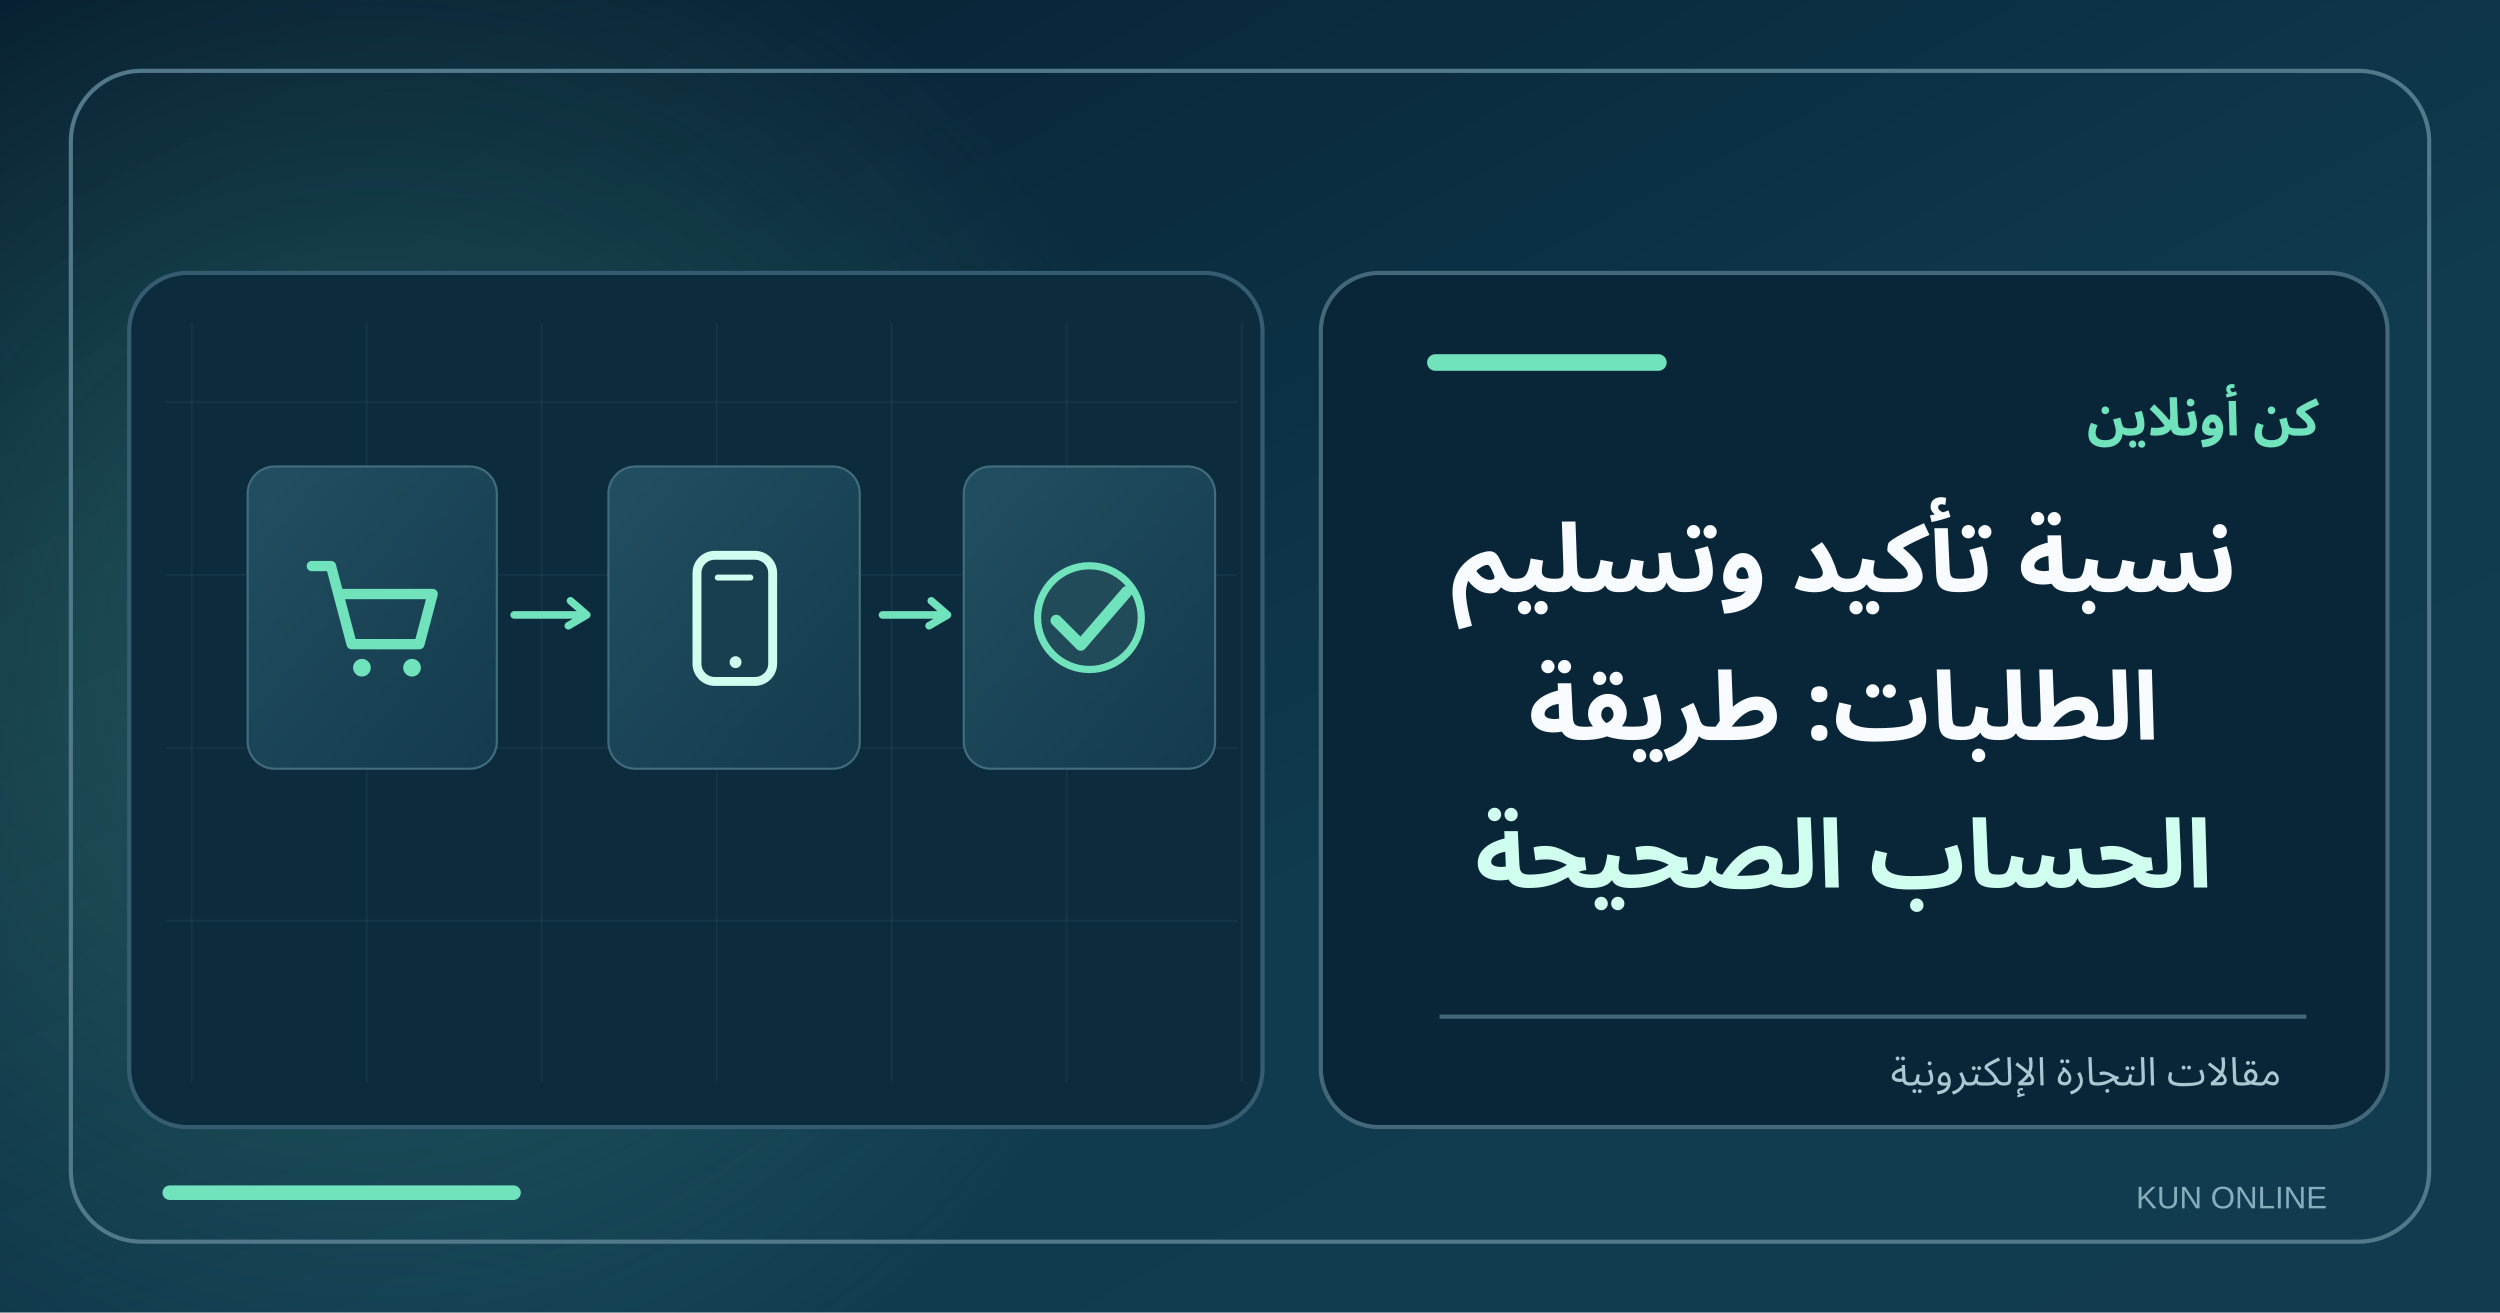
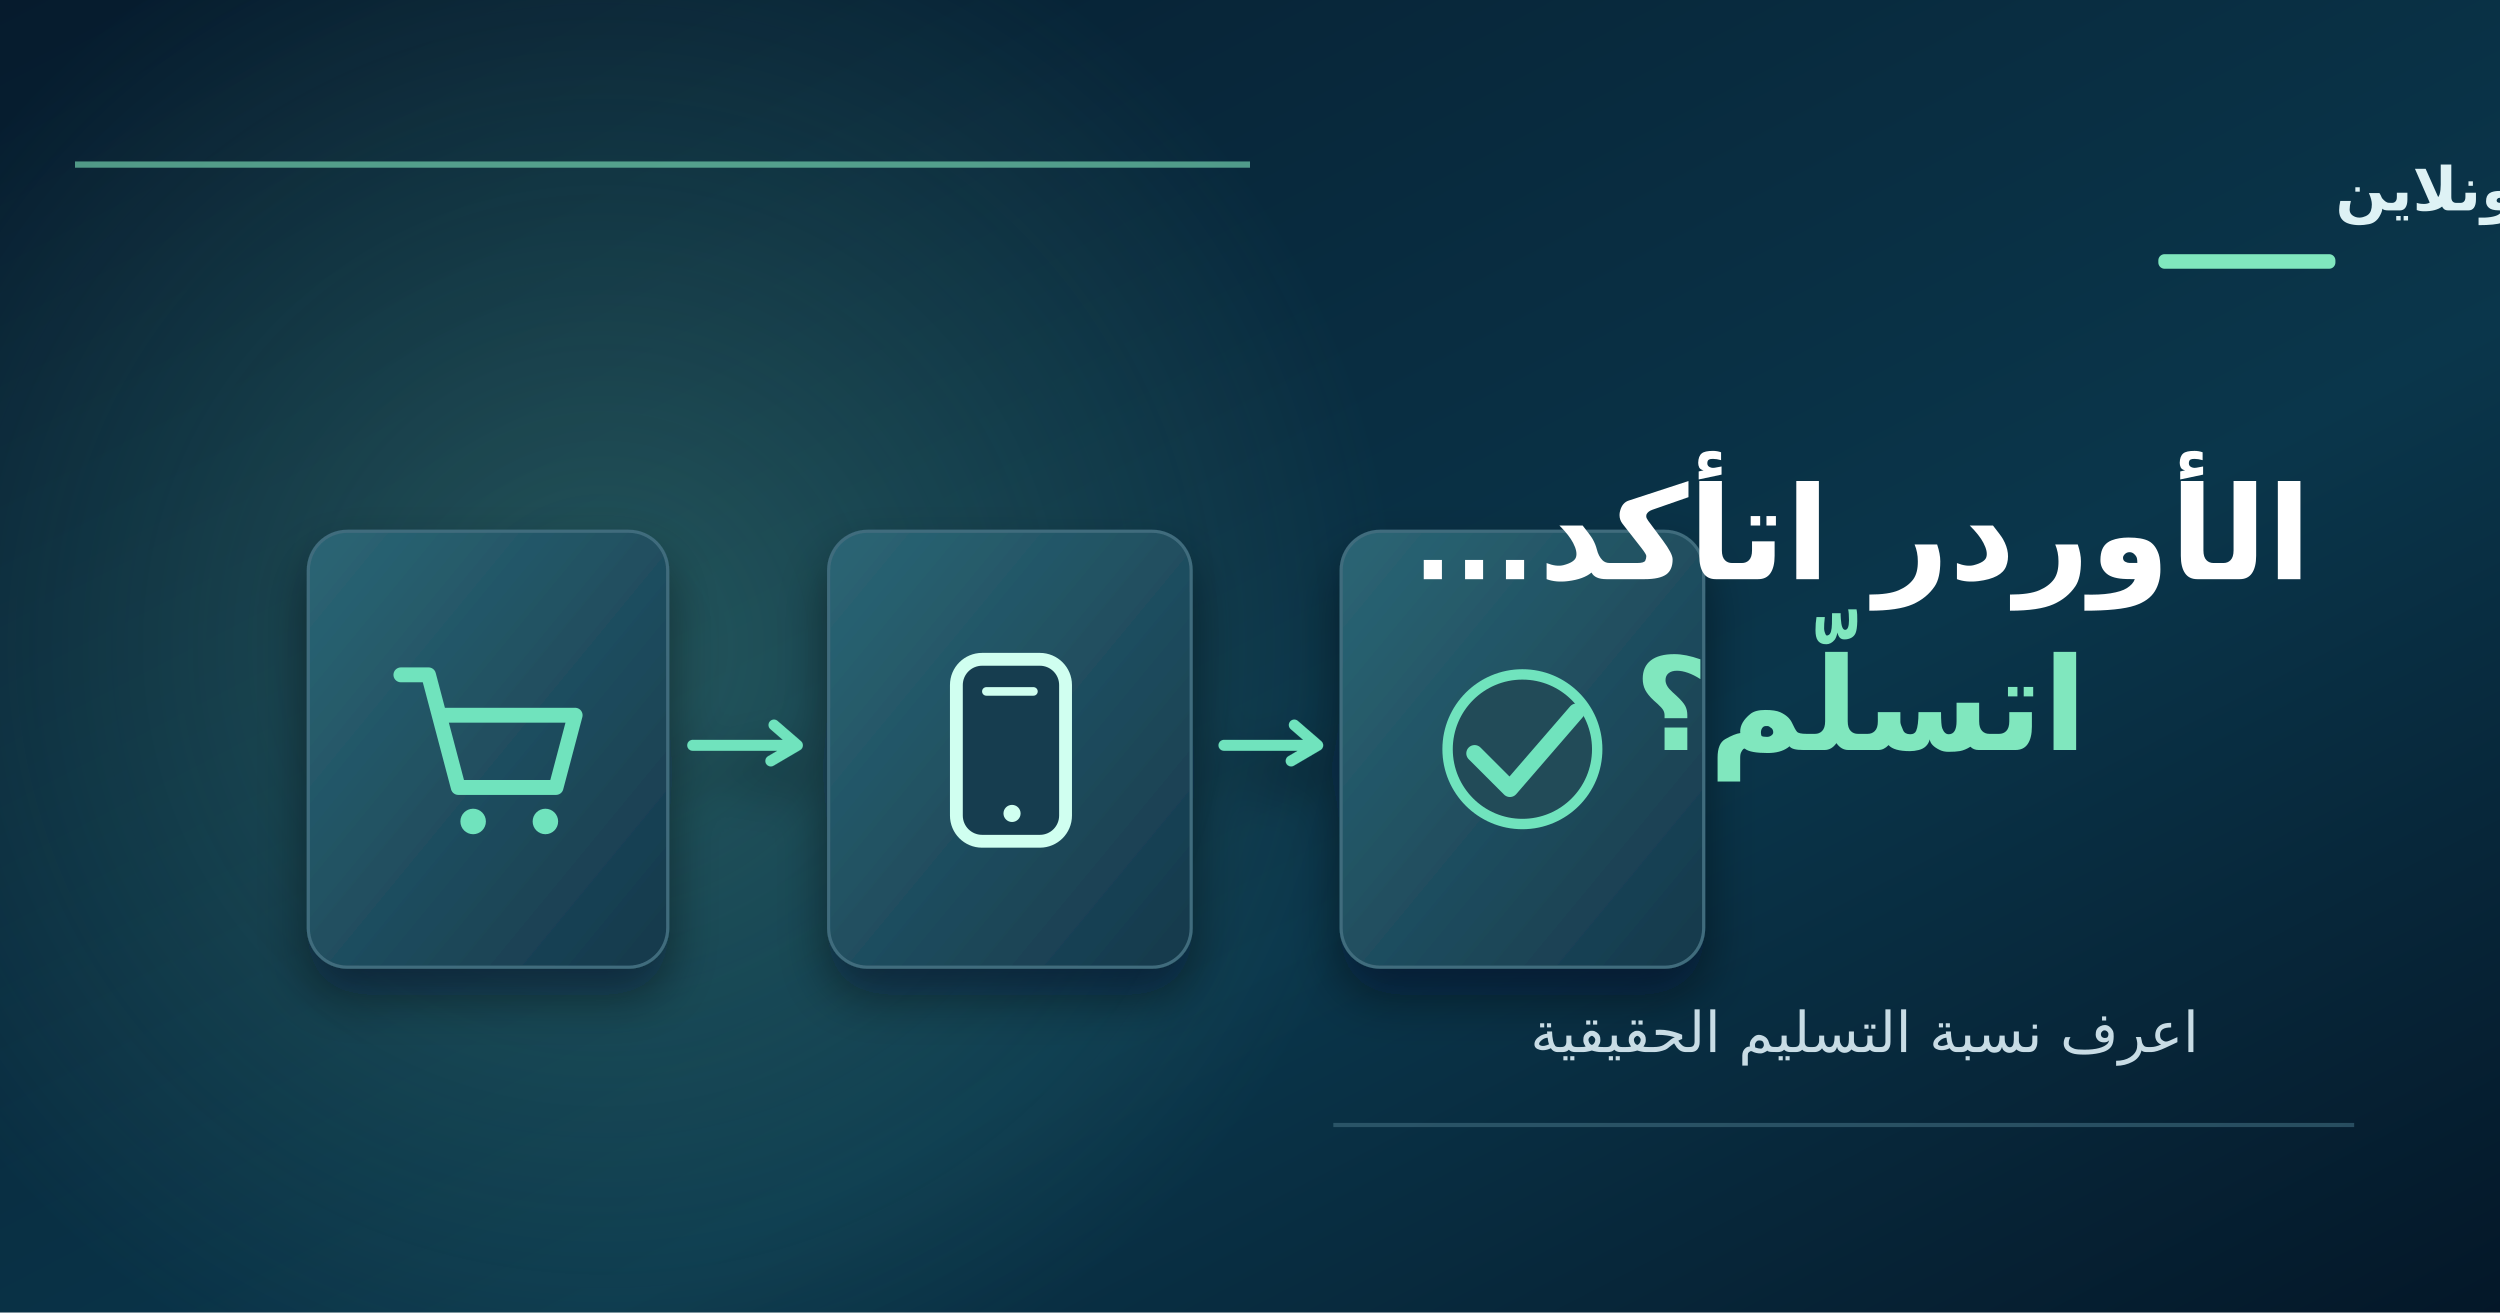
<svg xmlns="http://www.w3.org/2000/svg" width="1200" height="630" viewBox="0 0 1200 630" role="img" aria-labelledby="title desc">
  <defs>
-     <linearGradient id="back" x1="0" y1="0" x2="1" y2="1">
-       <stop stop-color="#061d30" />
-       <stop offset=".62" stop-color="#103b4e" />
-       <stop offset="1" stop-color="#123b50" />
+     <linearGradient id="bg" x1="0" y1="0" x2="1" y2="1">
+       <stop stop-color="#061b2d" />
+       <stop offset=".62" stop-color="#0a364b" />
+       <stop offset="1" stop-color="#041728" />
    </linearGradient>
+     <radialGradient id="glow">
+       <stop stop-color="#80e7be" stop-opacity=".23" />
+       <stop offset="1" stop-color="#80e7be" stop-opacity="0" />
+     </radialGradient>
    <linearGradient id="glass" x1="0" y1="0" x2="1" y2="1">
-       <stop stop-color="#214f61" />
-       <stop offset="1" stop-color="#143a4d" />
+       <stop stop-color="#2b6675" />
+       <stop offset="1" stop-color="#15384b" />
    </linearGradient>
-     <radialGradient id="bloom">
-       <stop stop-color="#70e3bd" stop-opacity=".24" />
-       <stop offset="1" stop-color="#70e3bd" stop-opacity="0" />
-     </radialGradient>
+     <filter id="drop" x="-30%" y="-30%" width="170%" height="170%">
+       <feDropShadow dx="0" dy="17" stdDeviation="16" flood-color="#010e19" flood-opacity=".45" />
+     </filter>
  </defs>
-   <rect width="1200" height="630" fill="url(#back)" />
-   <circle cx="180" cy="320" r="390" fill="url(#bloom)" />
-   <rect x="34" y="34" width="1132" height="562" rx="34" fill="none" stroke="#51798a" stroke-width="2" />
-   <rect x="62" y="131" width="544" height="410" rx="28" fill="#0c2b3d" stroke="#365c71" stroke-width="2" />
-   <g stroke="#508396" stroke-opacity=".10" stroke-width="1">
-     <path d="M92 155V519" />
-     <path d="M176 155V519" />
-     <path d="M260 155V519" />
-     <path d="M344 155V519" />
-     <path d="M428 155V519" />
-     <path d="M512 155V519" />
-     <path d="M596 155V519" />
-     <path d="M80 193H594" />
-     <path d="M80 276H594" />
-     <path d="M80 359H594" />
-     <path d="M80 442H594" />
-   </g>
-   <g id="topic-illustration" transform="translate(44 122) scale(.52)">
+   <rect width="1200" height="630" fill="url(#bg)" />
+   <circle cx="290" cy="310" r="381" fill="url(#glow)" />
+   <path d="M36 79H600" stroke="#80e7be" stroke-width="3" opacity=".6" />
+   <g id="topic-art" filter="url(#drop)" transform="translate(40 108) scale(.75)">
    <rect x="144" y="196" width="230" height="279" rx="25" fill="url(#glass)" stroke="#416c7d" stroke-width="2" />
    <g transform="translate(191 267.5) scale(1.36)">
      <path d="M9 15H22L36 68H82L91 34H29" fill="none" stroke="#70e3bd" stroke-width="7" stroke-linecap="round" stroke-linejoin="round" />
      <circle cx="43" cy="84" r="6" fill="#70e3bd" stroke="none" stroke-width="0" />
      <circle cx="77" cy="84" r="6" fill="#70e3bd" stroke="none" stroke-width="0" />
    </g>
    <path d="M390 333L457 333M442 320L457 333L440 343" fill="none" stroke="#70e3bd" stroke-width="7" stroke-linecap="round" stroke-linejoin="round" />
    <rect x="477" y="196" width="232" height="279" rx="25" fill="url(#glass)" stroke="#416c7d" stroke-width="2" />
    <g transform="translate(524.5 267) scale(1.37)">
      <rect x="25" y="8" width="51" height="85" rx="12" fill="#183e50" stroke="#d0fff0" stroke-width="6" />
      <path d="M39 23L61 23" fill="none" stroke="#d0fff0" stroke-width="4" stroke-linecap="round" stroke-linejoin="round" />
      <circle cx="51" cy="80" r="4" fill="#d0fff0" stroke="none" stroke-width="0" />
    </g>
    <path d="M730 333L790 333M775 320L790 333L773 343" fill="none" stroke="#70e3bd" stroke-width="7" stroke-linecap="round" stroke-linejoin="round" />
    <rect x="805" y="196" width="232" height="279" rx="25" fill="url(#glass)" stroke="#416c7d" stroke-width="2" />
    <g transform="translate(854.5 269) scale(1.33)">
      <circle cx="50" cy="50" r="36" fill="#214b58" stroke="#70e3bd" stroke-width="5" />
      <path d="M27 52L44 69L76 32" fill="none" stroke="#70e3bd" stroke-width="8" stroke-linecap="round" stroke-linejoin="round" />
    </g>
  </g>
-   <rect x="634" y="131" width="512" height="410" rx="28" fill="#092639" stroke="#436879" stroke-width="2" />
-   <rect x="685" y="170" width="115" height="8" rx="4" fill="#70e3bd" />
-   <text x="1113" y="209" direction="rtl" text-anchor="start" font-family="Cairo,Tajawal,Noto Sans Arabic,Segoe UI,Arial,sans-serif" font-size="25" font-weight="700" fill="#70e3bd">كن أونلاين</text>
-   <g id="article-title">
-     <text x="885" y="284" text-anchor="middle" direction="rtl" unicode-bidi="plaintext" font-family="Cairo,Tajawal,Noto Sans Arabic,Segoe UI,Arial,sans-serif" font-size="46" font-weight="700" letter-spacing="0" fill="#f8fbff">نسبة تأكيد وتسليم</text>
-     <text x="885" y="355" text-anchor="middle" direction="rtl" unicode-bidi="plaintext" font-family="Cairo,Tajawal,Noto Sans Arabic,Segoe UI,Arial,sans-serif" font-size="46" font-weight="700" letter-spacing="0" fill="#f8fbff">الطلبات: طريقة</text>
-     <text x="885" y="426" text-anchor="middle" direction="rtl" unicode-bidi="plaintext" font-family="Cairo,Tajawal,Noto Sans Arabic,Segoe UI,Arial,sans-serif" font-size="46" font-weight="700" letter-spacing="0" fill="#d0fff0">الحساب الصحيحة</text>
+   <text x="1121" y="101" direction="rtl" text-anchor="end" font-family="Cairo,Tajawal,Segoe UI,Arial,sans-serif" font-size="29" font-weight="700" fill="#def2f5">كن أونلاين</text>
+   <rect x="1036" y="122" width="85" height="7" rx="3" fill="#80e7be" />
+   <g id="hook">
+     <text x="893" y="278" direction="rtl" unicode-bidi="plaintext" text-anchor="middle" font-family="Cairo,Tajawal,Segoe UI,Arial,sans-serif" font-size="62" font-weight="900" fill="#ffffff">الأوردر اتأكد…</text>
+     <text x="893" y="360" direction="rtl" unicode-bidi="plaintext" text-anchor="middle" font-family="Cairo,Tajawal,Segoe UI,Arial,sans-serif" font-size="62" font-weight="900" fill="#80e7be">اتسلّم؟</text>
  </g>
-   <path d="M691 488H1107" stroke="#426979" stroke-width="2" />
-   <text x="1095" y="521" direction="rtl" text-anchor="start" font-family="Cairo,Tajawal,Noto Sans Arabic,Segoe UI,Arial,sans-serif" font-size="19" fill="#a9c8d2">مقالات التجارة الإلكترونية</text>
-   <rect x="78" y="569" width="172" height="7" rx="3.5" fill="#70e3bd" />
-   <text x="1117" y="580" direction="rtl" text-anchor="start" font-family="Arial,sans-serif" font-size="15" fill="#87aebc">KUN ONLINE</text>
+   <text x="895" y="505" direction="rtl" text-anchor="middle" font-family="Cairo,Tajawal,Segoe UI,Arial,sans-serif" font-size="27" fill="#c8dce5">اعرف نسبة التسليم الحقيقية</text>
+   <path d="M640 540H1130" stroke="#3f6d7f" stroke-width="2" opacity=".6" />
</svg>
